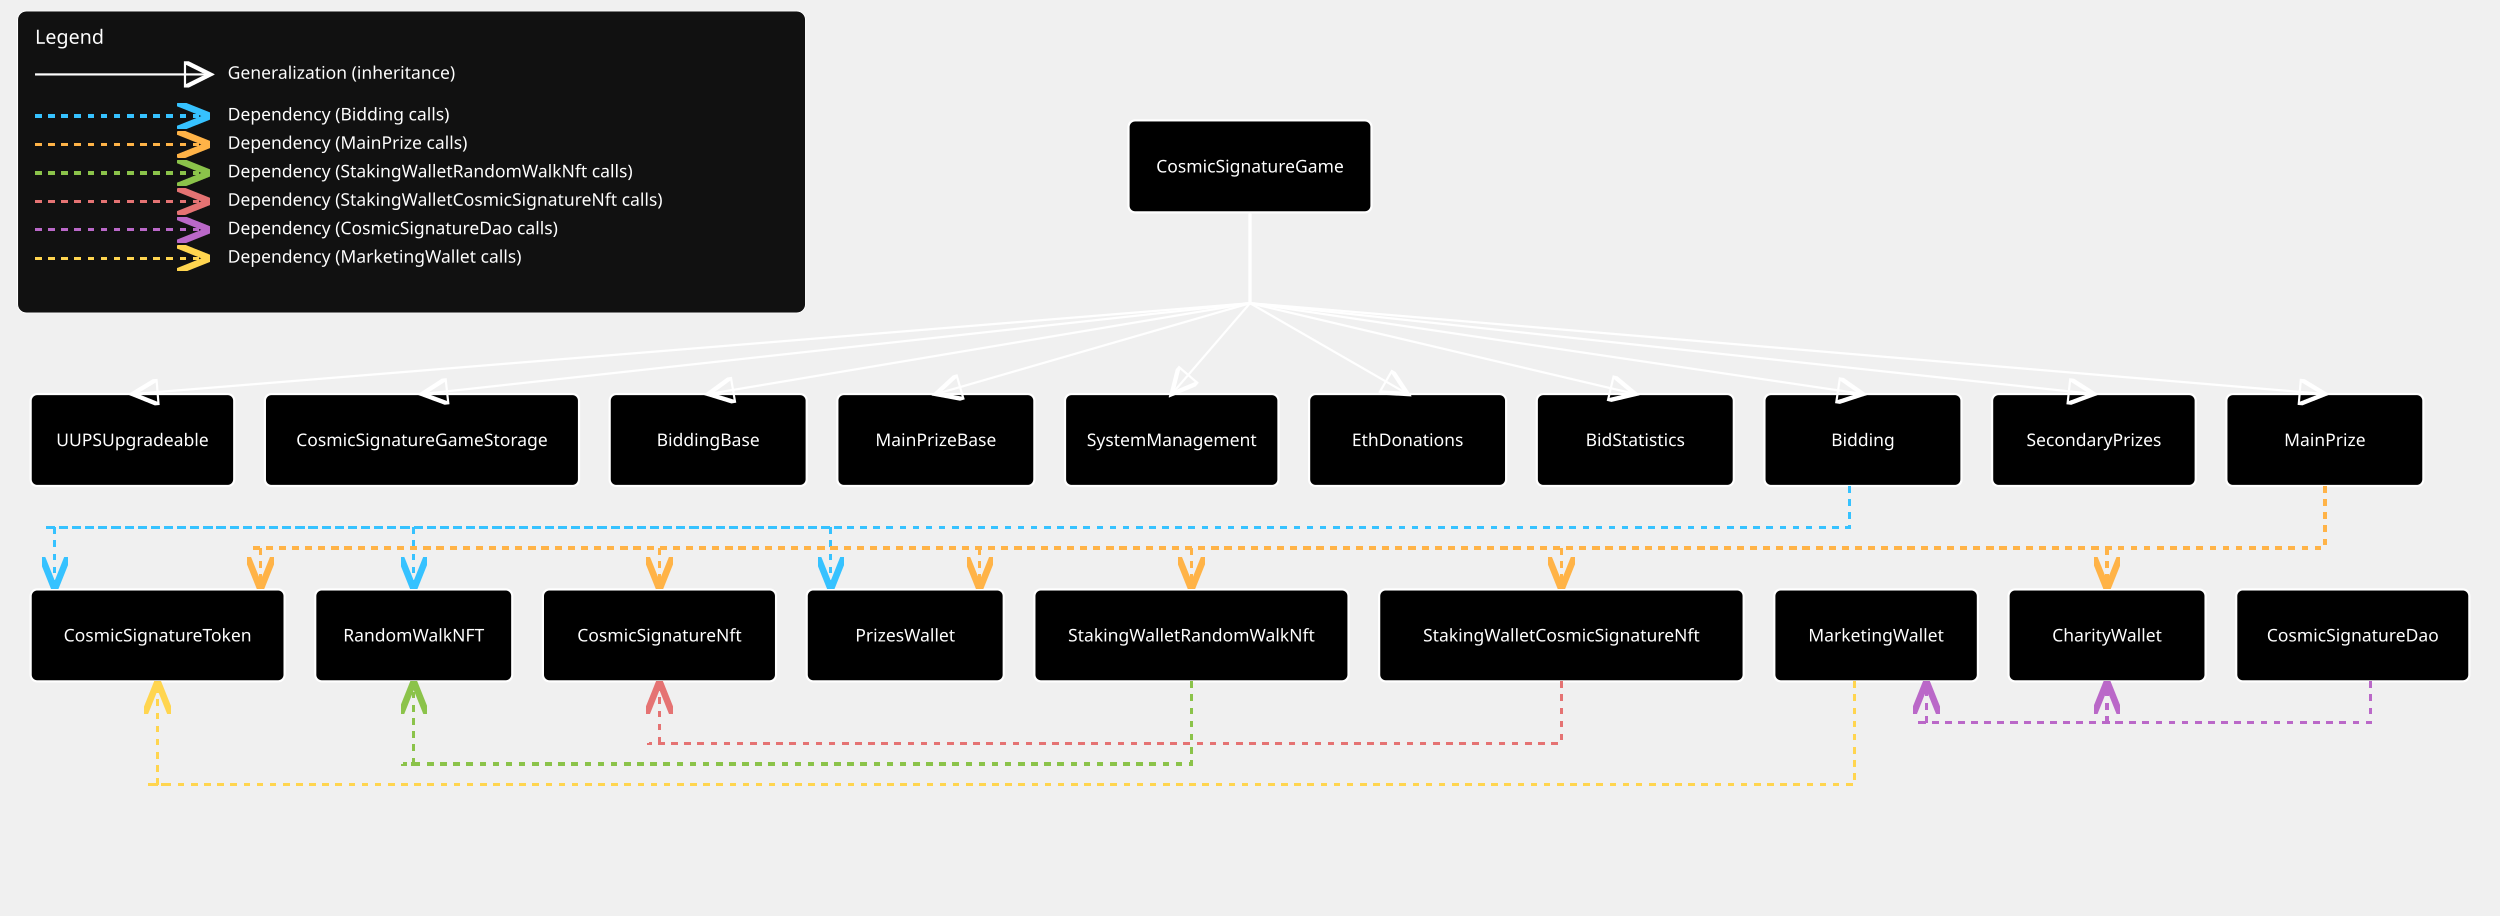
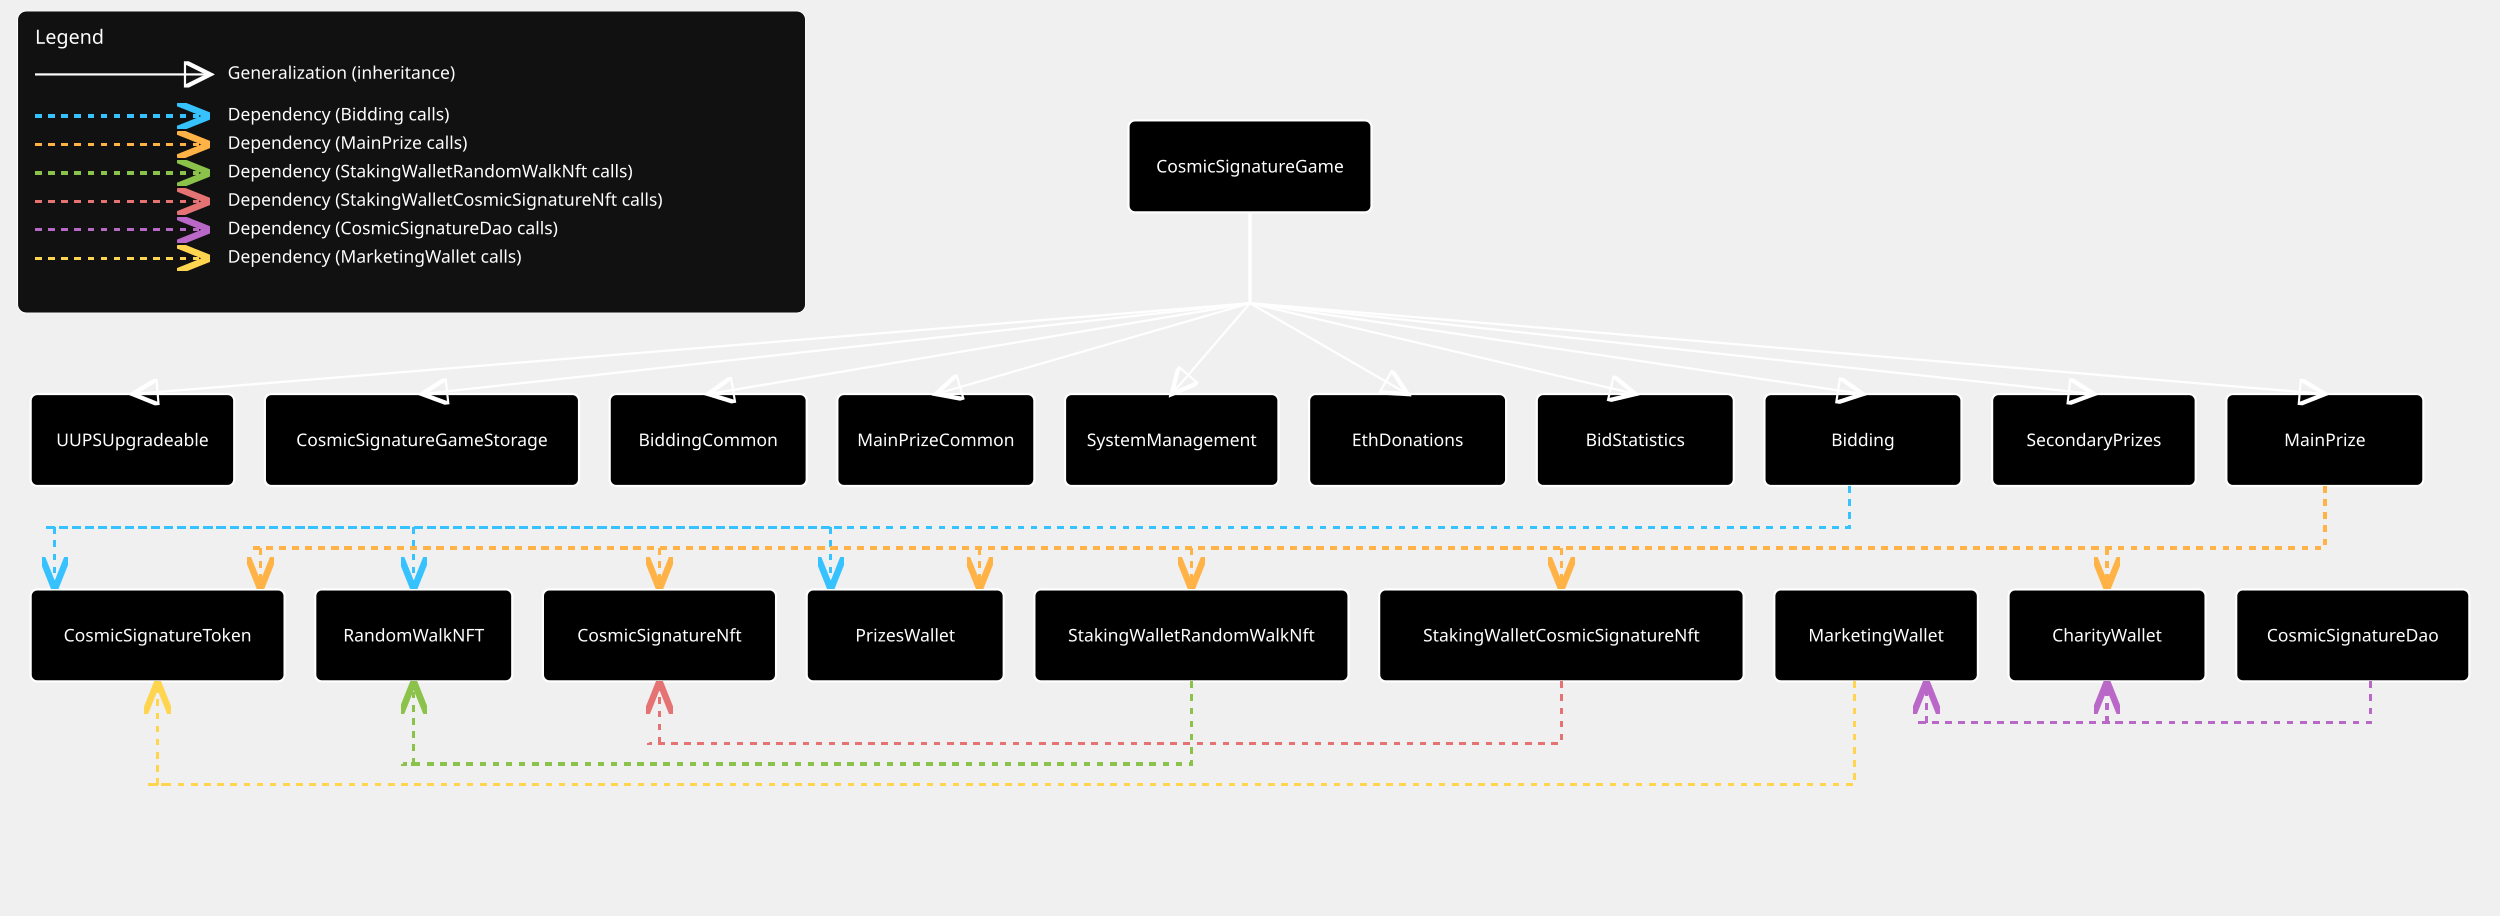
<svg xmlns="http://www.w3.org/2000/svg" width="2284" height="836" viewBox="0 0 2284 836" style="background:#000">
  <defs>
    <marker id="arrow_generalization_white" markerWidth="14" markerHeight="12" refX="12" refY="6" orient="auto" markerUnits="strokeWidth">
      <path d="M0,0 L12,6 L0,12 Z" fill="none" stroke="#ffffff" stroke-width="2" />
    </marker>
    <marker id="dep_Bidding" markerWidth="10" markerHeight="8" refX="10" refY="4.0" orient="auto" markerUnits="strokeWidth">
      <path d="M0,0 L10,4.0 L0,8" fill="none" stroke="#36c2ff" stroke-width="2" />
    </marker>
    <marker id="dep_MainPrize" markerWidth="10" markerHeight="8" refX="10" refY="4.0" orient="auto" markerUnits="strokeWidth">
      <path d="M0,0 L10,4.0 L0,8" fill="none" stroke="#ffb347" stroke-width="2" />
    </marker>
    <marker id="dep_StakingWalletRandomWalkNft" markerWidth="10" markerHeight="8" refX="10" refY="4.0" orient="auto" markerUnits="strokeWidth">
      <path d="M0,0 L10,4.0 L0,8" fill="none" stroke="#8bc34a" stroke-width="2" />
    </marker>
    <marker id="dep_StakingWalletCosmicSignatureNft" markerWidth="10" markerHeight="8" refX="10" refY="4.0" orient="auto" markerUnits="strokeWidth">
      <path d="M0,0 L10,4.0 L0,8" fill="none" stroke="#e57373" stroke-width="2" />
    </marker>
    <marker id="dep_CosmicSignatureDao" markerWidth="10" markerHeight="8" refX="10" refY="4.0" orient="auto" markerUnits="strokeWidth">
      <path d="M0,0 L10,4.0 L0,8" fill="none" stroke="#ba68c8" stroke-width="2" />
    </marker>
    <marker id="dep_MarketingWallet" markerWidth="10" markerHeight="8" refX="10" refY="4.0" orient="auto" markerUnits="strokeWidth">
      <path d="M0,0 L10,4.0 L0,8" fill="none" stroke="#ffd54f" stroke-width="2" />
    </marker>
  </defs>
  <rect x="16" y="10" width="720" height="276" fill="#111" stroke="#fff" stroke-width="1" rx="8" ry="8" />
  <rect x="1031.0" y="110" width="222" height="84" fill="#000" stroke="#fff" stroke-width="2" rx="6" ry="6" />
  <text x="1142.0" y="152.0" fill="#fff" font-family="Verdana, Geneva, sans-serif" font-size="16" text-anchor="middle" dominant-baseline="middle">CosmicSignatureGame</text>
  <rect x="28" y="360" width="186" height="84" fill="#000" stroke="#fff" stroke-width="2" rx="6" ry="6" />
  <text x="121.0" y="402.0" fill="#fff" font-family="Verdana, Geneva, sans-serif" font-size="16" text-anchor="middle" dominant-baseline="middle">UUPSUpgradeable</text>
  <rect x="242" y="360" width="287" height="84" fill="#000" stroke="#fff" stroke-width="2" rx="6" ry="6" />
  <text x="385.5" y="402.0" fill="#fff" font-family="Verdana, Geneva, sans-serif" font-size="16" text-anchor="middle" dominant-baseline="middle">CosmicSignatureGameStorage</text>
  <rect x="557" y="360" width="180" height="84" fill="#000" stroke="#fff" stroke-width="2" rx="6" ry="6" />
-   <text x="647.0" y="402.0" fill="#fff" font-family="Verdana, Geneva, sans-serif" font-size="16" text-anchor="middle" dominant-baseline="middle">BiddingBase</text>
+   <text x="647.0" y="402.0" fill="#fff" font-family="Verdana, Geneva, sans-serif" font-size="16" text-anchor="middle" dominant-baseline="middle">BiddingCommon</text>
  <rect x="765" y="360" width="180" height="84" fill="#000" stroke="#fff" stroke-width="2" rx="6" ry="6" />
-   <text x="855.0" y="402.0" fill="#fff" font-family="Verdana, Geneva, sans-serif" font-size="16" text-anchor="middle" dominant-baseline="middle">MainPrizeBase</text>
+   <text x="855.0" y="402.0" fill="#fff" font-family="Verdana, Geneva, sans-serif" font-size="16" text-anchor="middle" dominant-baseline="middle">MainPrizeCommon</text>
  <rect x="973" y="360" width="195" height="84" fill="#000" stroke="#fff" stroke-width="2" rx="6" ry="6" />
  <text x="1070.5" y="402.0" fill="#fff" font-family="Verdana, Geneva, sans-serif" font-size="16" text-anchor="middle" dominant-baseline="middle">SystemManagement</text>
  <rect x="1196" y="360" width="180" height="84" fill="#000" stroke="#fff" stroke-width="2" rx="6" ry="6" />
  <text x="1286.0" y="402.0" fill="#fff" font-family="Verdana, Geneva, sans-serif" font-size="16" text-anchor="middle" dominant-baseline="middle">EthDonations</text>
  <rect x="1404" y="360" width="180" height="84" fill="#000" stroke="#fff" stroke-width="2" rx="6" ry="6" />
  <text x="1494.0" y="402.0" fill="#fff" font-family="Verdana, Geneva, sans-serif" font-size="16" text-anchor="middle" dominant-baseline="middle">BidStatistics</text>
  <rect x="1612" y="360" width="180" height="84" fill="#000" stroke="#fff" stroke-width="2" rx="6" ry="6" />
  <text x="1702.0" y="402.0" fill="#fff" font-family="Verdana, Geneva, sans-serif" font-size="16" text-anchor="middle" dominant-baseline="middle">Bidding</text>
  <rect x="1820" y="360" width="186" height="84" fill="#000" stroke="#fff" stroke-width="2" rx="6" ry="6" />
  <text x="1913.0" y="402.0" fill="#fff" font-family="Verdana, Geneva, sans-serif" font-size="16" text-anchor="middle" dominant-baseline="middle">SecondaryPrizes</text>
  <rect x="2034" y="360" width="180" height="84" fill="#000" stroke="#fff" stroke-width="2" rx="6" ry="6" />
  <text x="2124.0" y="402.0" fill="#fff" font-family="Verdana, Geneva, sans-serif" font-size="16" text-anchor="middle" dominant-baseline="middle">MainPrize</text>
  <polyline points="1142.0,194 1142.0,277.0 121.0,360" fill="none" stroke="#fff" stroke-width="2" marker-end="url(#arrow_generalization_white)" vector-effect="non-scaling-stroke" />
  <polyline points="1142.0,194 1142.0,277.0 385.5,360" fill="none" stroke="#fff" stroke-width="2" marker-end="url(#arrow_generalization_white)" vector-effect="non-scaling-stroke" />
  <polyline points="1142.0,194 1142.0,277.0 647.0,360" fill="none" stroke="#fff" stroke-width="2" marker-end="url(#arrow_generalization_white)" vector-effect="non-scaling-stroke" />
  <polyline points="1142.0,194 1142.0,277.0 855.0,360" fill="none" stroke="#fff" stroke-width="2" marker-end="url(#arrow_generalization_white)" vector-effect="non-scaling-stroke" />
  <polyline points="1142.0,194 1142.0,277.0 1070.5,360" fill="none" stroke="#fff" stroke-width="2" marker-end="url(#arrow_generalization_white)" vector-effect="non-scaling-stroke" />
  <polyline points="1142.0,194 1142.0,277.0 1286.0,360" fill="none" stroke="#fff" stroke-width="2" marker-end="url(#arrow_generalization_white)" vector-effect="non-scaling-stroke" />
  <polyline points="1142.0,194 1142.0,277.0 1494.0,360" fill="none" stroke="#fff" stroke-width="2" marker-end="url(#arrow_generalization_white)" vector-effect="non-scaling-stroke" />
  <polyline points="1142.0,194 1142.0,277.0 1702.0,360" fill="none" stroke="#fff" stroke-width="2" marker-end="url(#arrow_generalization_white)" vector-effect="non-scaling-stroke" />
  <polyline points="1142.0,194 1142.0,277.0 1913.0,360" fill="none" stroke="#fff" stroke-width="2" marker-end="url(#arrow_generalization_white)" vector-effect="non-scaling-stroke" />
  <polyline points="1142.0,194 1142.0,277.0 2124.0,360" fill="none" stroke="#fff" stroke-width="2" marker-end="url(#arrow_generalization_white)" vector-effect="non-scaling-stroke" />
  <rect x="28" y="538.488" width="232" height="84" fill="#000" stroke="#fff" stroke-width="2" rx="6" ry="6" />
  <text x="144.0" y="580.488" fill="#fff" font-family="Verdana, Geneva, sans-serif" font-size="16" text-anchor="middle" dominant-baseline="middle">CosmicSignatureToken</text>
  <rect x="288" y="538.488" width="180" height="84" fill="#000" stroke="#fff" stroke-width="2" rx="6" ry="6" />
  <text x="378.0" y="580.488" fill="#fff" font-family="Verdana, Geneva, sans-serif" font-size="16" text-anchor="middle" dominant-baseline="middle">RandomWalkNFT</text>
  <rect x="496" y="538.488" width="213" height="84" fill="#000" stroke="#fff" stroke-width="2" rx="6" ry="6" />
  <text x="602.5" y="580.488" fill="#fff" font-family="Verdana, Geneva, sans-serif" font-size="16" text-anchor="middle" dominant-baseline="middle">CosmicSignatureNft</text>
  <rect x="737" y="538.488" width="180" height="84" fill="#000" stroke="#fff" stroke-width="2" rx="6" ry="6" />
  <text x="827.0" y="580.488" fill="#fff" font-family="Verdana, Geneva, sans-serif" font-size="16" text-anchor="middle" dominant-baseline="middle">PrizesWallet</text>
  <rect x="945" y="538.488" width="287" height="84" fill="#000" stroke="#fff" stroke-width="2" rx="6" ry="6" />
  <text x="1088.5" y="580.488" fill="#fff" font-family="Verdana, Geneva, sans-serif" font-size="16" text-anchor="middle" dominant-baseline="middle">StakingWalletRandomWalkNft</text>
  <rect x="1260" y="538.488" width="333" height="84" fill="#000" stroke="#fff" stroke-width="2" rx="6" ry="6" />
  <text x="1426.5" y="580.488" fill="#fff" font-family="Verdana, Geneva, sans-serif" font-size="16" text-anchor="middle" dominant-baseline="middle">StakingWalletCosmicSignatureNft</text>
  <rect x="1621" y="538.488" width="186" height="84" fill="#000" stroke="#fff" stroke-width="2" rx="6" ry="6" />
  <text x="1714.0" y="580.488" fill="#fff" font-family="Verdana, Geneva, sans-serif" font-size="16" text-anchor="middle" dominant-baseline="middle">MarketingWallet</text>
  <rect x="1835" y="538.488" width="180" height="84" fill="#000" stroke="#fff" stroke-width="2" rx="6" ry="6" />
  <text x="1925.0" y="580.488" fill="#fff" font-family="Verdana, Geneva, sans-serif" font-size="16" text-anchor="middle" dominant-baseline="middle">CharityWallet</text>
  <rect x="2043" y="538.488" width="213" height="84" fill="#000" stroke="#fff" stroke-width="2" rx="6" ry="6" />
  <text x="2149.5" y="580.488" fill="#fff" font-family="Verdana, Geneva, sans-serif" font-size="16" text-anchor="middle" dominant-baseline="middle">CosmicSignatureDao</text>
  <polyline points="1690.0,444 1690.0,481.795 40.0,481.795 769.0,481.795" stroke="#36c2ff" fill="none" stroke-width="3" stroke-dasharray="6 6" stroke-dashoffset="0" stroke-linecap="butt" stroke-linejoin="miter" vector-effect="non-scaling-stroke" shape-rendering="crispEdges" />
  <polyline points="50.0,481.795 50.0,538.488" stroke="#36c2ff" marker-end="url(#dep_Bidding)" fill="none" stroke-width="3" stroke-dasharray="6 6" stroke-dashoffset="0" stroke-linecap="butt" stroke-linejoin="miter" vector-effect="non-scaling-stroke" shape-rendering="crispEdges" />
  <polyline points="759.0,481.795 759.0,538.488" stroke="#36c2ff" marker-end="url(#dep_Bidding)" fill="none" stroke-width="3" stroke-dasharray="6 6" stroke-dashoffset="0" stroke-linecap="butt" stroke-linejoin="miter" vector-effect="non-scaling-stroke" shape-rendering="crispEdges" />
  <polyline points="378.0,481.795 378.0,538.488" stroke="#36c2ff" marker-end="url(#dep_Bidding)" fill="none" stroke-width="3" stroke-dasharray="6 6" stroke-dashoffset="0" stroke-linecap="butt" stroke-linejoin="miter" vector-effect="non-scaling-stroke" shape-rendering="crispEdges" />
  <polyline points="2124.0,444 2124.0,500.693 228.0,500.693 1935.0,500.693" stroke="#ffb347" fill="none" stroke-width="3" stroke-dasharray="6 6" stroke-dashoffset="0" stroke-linecap="butt" stroke-linejoin="miter" vector-effect="non-scaling-stroke" shape-rendering="crispEdges" />
  <polyline points="1925.0,500.693 1925.0,538.488" stroke="#ffb347" marker-end="url(#dep_MainPrize)" fill="none" stroke-width="3" stroke-dasharray="6 6" stroke-dashoffset="0" stroke-linecap="butt" stroke-linejoin="miter" vector-effect="non-scaling-stroke" shape-rendering="crispEdges" />
  <polyline points="602.5,500.693 602.5,538.488" stroke="#ffb347" marker-end="url(#dep_MainPrize)" fill="none" stroke-width="3" stroke-dasharray="6 6" stroke-dashoffset="0" stroke-linecap="butt" stroke-linejoin="miter" vector-effect="non-scaling-stroke" shape-rendering="crispEdges" />
  <polyline points="238.0,500.693 238.0,538.488" stroke="#ffb347" marker-end="url(#dep_MainPrize)" fill="none" stroke-width="3" stroke-dasharray="6 6" stroke-dashoffset="0" stroke-linecap="butt" stroke-linejoin="miter" vector-effect="non-scaling-stroke" shape-rendering="crispEdges" />
  <polyline points="895.0,500.693 895.0,538.488" stroke="#ffb347" marker-end="url(#dep_MainPrize)" fill="none" stroke-width="3" stroke-dasharray="6 6" stroke-dashoffset="0" stroke-linecap="butt" stroke-linejoin="miter" vector-effect="non-scaling-stroke" shape-rendering="crispEdges" />
  <polyline points="1426.5,500.693 1426.5,538.488" stroke="#ffb347" marker-end="url(#dep_MainPrize)" fill="none" stroke-width="3" stroke-dasharray="6 6" stroke-dashoffset="0" stroke-linecap="butt" stroke-linejoin="miter" vector-effect="non-scaling-stroke" shape-rendering="crispEdges" />
  <polyline points="1088.5,500.693 1088.5,538.488" stroke="#ffb347" marker-end="url(#dep_MainPrize)" fill="none" stroke-width="3" stroke-dasharray="6 6" stroke-dashoffset="0" stroke-linecap="butt" stroke-linejoin="miter" vector-effect="non-scaling-stroke" shape-rendering="crispEdges" />
  <polyline points="2165.5,622.488 2165.5,660.283 1750,660.283 1935.0,660.283" stroke="#ba68c8" fill="none" stroke-width="3" stroke-dasharray="6 6" stroke-dashoffset="0" stroke-linecap="butt" stroke-linejoin="miter" vector-effect="non-scaling-stroke" shape-rendering="crispEdges" />
  <polyline points="1925.0,660.283 1925.0,622.488" stroke="#ba68c8" marker-end="url(#dep_CosmicSignatureDao)" fill="none" stroke-width="3" stroke-dasharray="6 6" stroke-dashoffset="0" stroke-linecap="butt" stroke-linejoin="miter" vector-effect="non-scaling-stroke" shape-rendering="crispEdges" />
  <polyline points="1760,660.283 1760,622.488" stroke="#ba68c8" marker-end="url(#dep_CosmicSignatureDao)" fill="none" stroke-width="3" stroke-dasharray="6 6" stroke-dashoffset="0" stroke-linecap="butt" stroke-linejoin="miter" vector-effect="non-scaling-stroke" shape-rendering="crispEdges" />
  <polyline points="1426.5,622.488 1426.5,679.181 592.5,679.181 612.5,679.181" stroke="#e57373" fill="none" stroke-width="3" stroke-dasharray="6 6" stroke-dashoffset="0" stroke-linecap="butt" stroke-linejoin="miter" vector-effect="non-scaling-stroke" shape-rendering="crispEdges" />
  <polyline points="602.5,679.181 602.5,622.488" stroke="#e57373" marker-end="url(#dep_StakingWalletCosmicSignatureNft)" fill="none" stroke-width="3" stroke-dasharray="6 6" stroke-dashoffset="0" stroke-linecap="butt" stroke-linejoin="miter" vector-effect="non-scaling-stroke" shape-rendering="crispEdges" />
  <polyline points="1088.5,622.488 1088.5,698.079 368.0,698.079 388.0,698.079" stroke="#8bc34a" fill="none" stroke-width="3" stroke-dasharray="6 6" stroke-dashoffset="0" stroke-linecap="butt" stroke-linejoin="miter" vector-effect="non-scaling-stroke" shape-rendering="crispEdges" />
  <polyline points="378.0,698.079 378.0,622.488" stroke="#8bc34a" marker-end="url(#dep_StakingWalletRandomWalkNft)" fill="none" stroke-width="3" stroke-dasharray="6 6" stroke-dashoffset="0" stroke-linecap="butt" stroke-linejoin="miter" vector-effect="non-scaling-stroke" shape-rendering="crispEdges" />
  <polyline points="1694.0,622.488 1694.0,716.976 134.0,716.976 154.0,716.976" stroke="#ffd54f" fill="none" stroke-width="3" stroke-dasharray="6 6" stroke-dashoffset="0" stroke-linecap="butt" stroke-linejoin="miter" vector-effect="non-scaling-stroke" shape-rendering="crispEdges" />
  <polyline points="144.0,716.976 144.0,622.488" stroke="#ffd54f" marker-end="url(#dep_MarketingWallet)" fill="none" stroke-width="3" stroke-dasharray="6 6" stroke-dashoffset="0" stroke-linecap="butt" stroke-linejoin="miter" vector-effect="non-scaling-stroke" shape-rendering="crispEdges" />
  <text x="32" y="40" fill="#fff" font-family="Verdana, Geneva, sans-serif" font-size="18">Legend</text>
  <line x1="32" y1="68" x2="192" y2="68" stroke="#fff" stroke-width="2" marker-end="url(#arrow_generalization_white)" vector-effect="non-scaling-stroke" />
  <text x="208" y="72" fill="#fff" font-family="Verdana, Geneva, sans-serif" font-size="16">Generalization (inheritance)</text>
  <line x1="32" y1="106" x2="192" y2="106" stroke="#36c2ff" stroke-width="3" stroke-dasharray="6 6" stroke-dashoffset="0" marker-end="url(#dep_Bidding)" vector-effect="non-scaling-stroke" shape-rendering="crispEdges" />
  <text x="208" y="110" fill="#fff" font-family="Verdana, Geneva, sans-serif" font-size="16">Dependency (Bidding calls)</text>
  <line x1="32" y1="132" x2="192" y2="132" stroke="#ffb347" stroke-width="3" stroke-dasharray="6 6" stroke-dashoffset="0" marker-end="url(#dep_MainPrize)" vector-effect="non-scaling-stroke" shape-rendering="crispEdges" />
  <text x="208" y="136" fill="#fff" font-family="Verdana, Geneva, sans-serif" font-size="16">Dependency (MainPrize calls)</text>
  <line x1="32" y1="158" x2="192" y2="158" stroke="#8bc34a" stroke-width="3" stroke-dasharray="6 6" stroke-dashoffset="0" marker-end="url(#dep_StakingWalletRandomWalkNft)" vector-effect="non-scaling-stroke" shape-rendering="crispEdges" />
  <text x="208" y="162" fill="#fff" font-family="Verdana, Geneva, sans-serif" font-size="16">Dependency (StakingWalletRandomWalkNft calls)</text>
  <line x1="32" y1="184" x2="192" y2="184" stroke="#e57373" stroke-width="3" stroke-dasharray="6 6" stroke-dashoffset="0" marker-end="url(#dep_StakingWalletCosmicSignatureNft)" vector-effect="non-scaling-stroke" shape-rendering="crispEdges" />
  <text x="208" y="188" fill="#fff" font-family="Verdana, Geneva, sans-serif" font-size="16">Dependency (StakingWalletCosmicSignatureNft calls)</text>
  <line x1="32" y1="210" x2="192" y2="210" stroke="#ba68c8" stroke-width="3" stroke-dasharray="6 6" stroke-dashoffset="0" marker-end="url(#dep_CosmicSignatureDao)" vector-effect="non-scaling-stroke" shape-rendering="crispEdges" />
  <text x="208" y="214" fill="#fff" font-family="Verdana, Geneva, sans-serif" font-size="16">Dependency (CosmicSignatureDao calls)</text>
  <line x1="32" y1="236" x2="192" y2="236" stroke="#ffd54f" stroke-width="3" stroke-dasharray="6 6" stroke-dashoffset="0" marker-end="url(#dep_MarketingWallet)" vector-effect="non-scaling-stroke" shape-rendering="crispEdges" />
  <text x="208" y="240" fill="#fff" font-family="Verdana, Geneva, sans-serif" font-size="16">Dependency (MarketingWallet calls)</text>
</svg>
